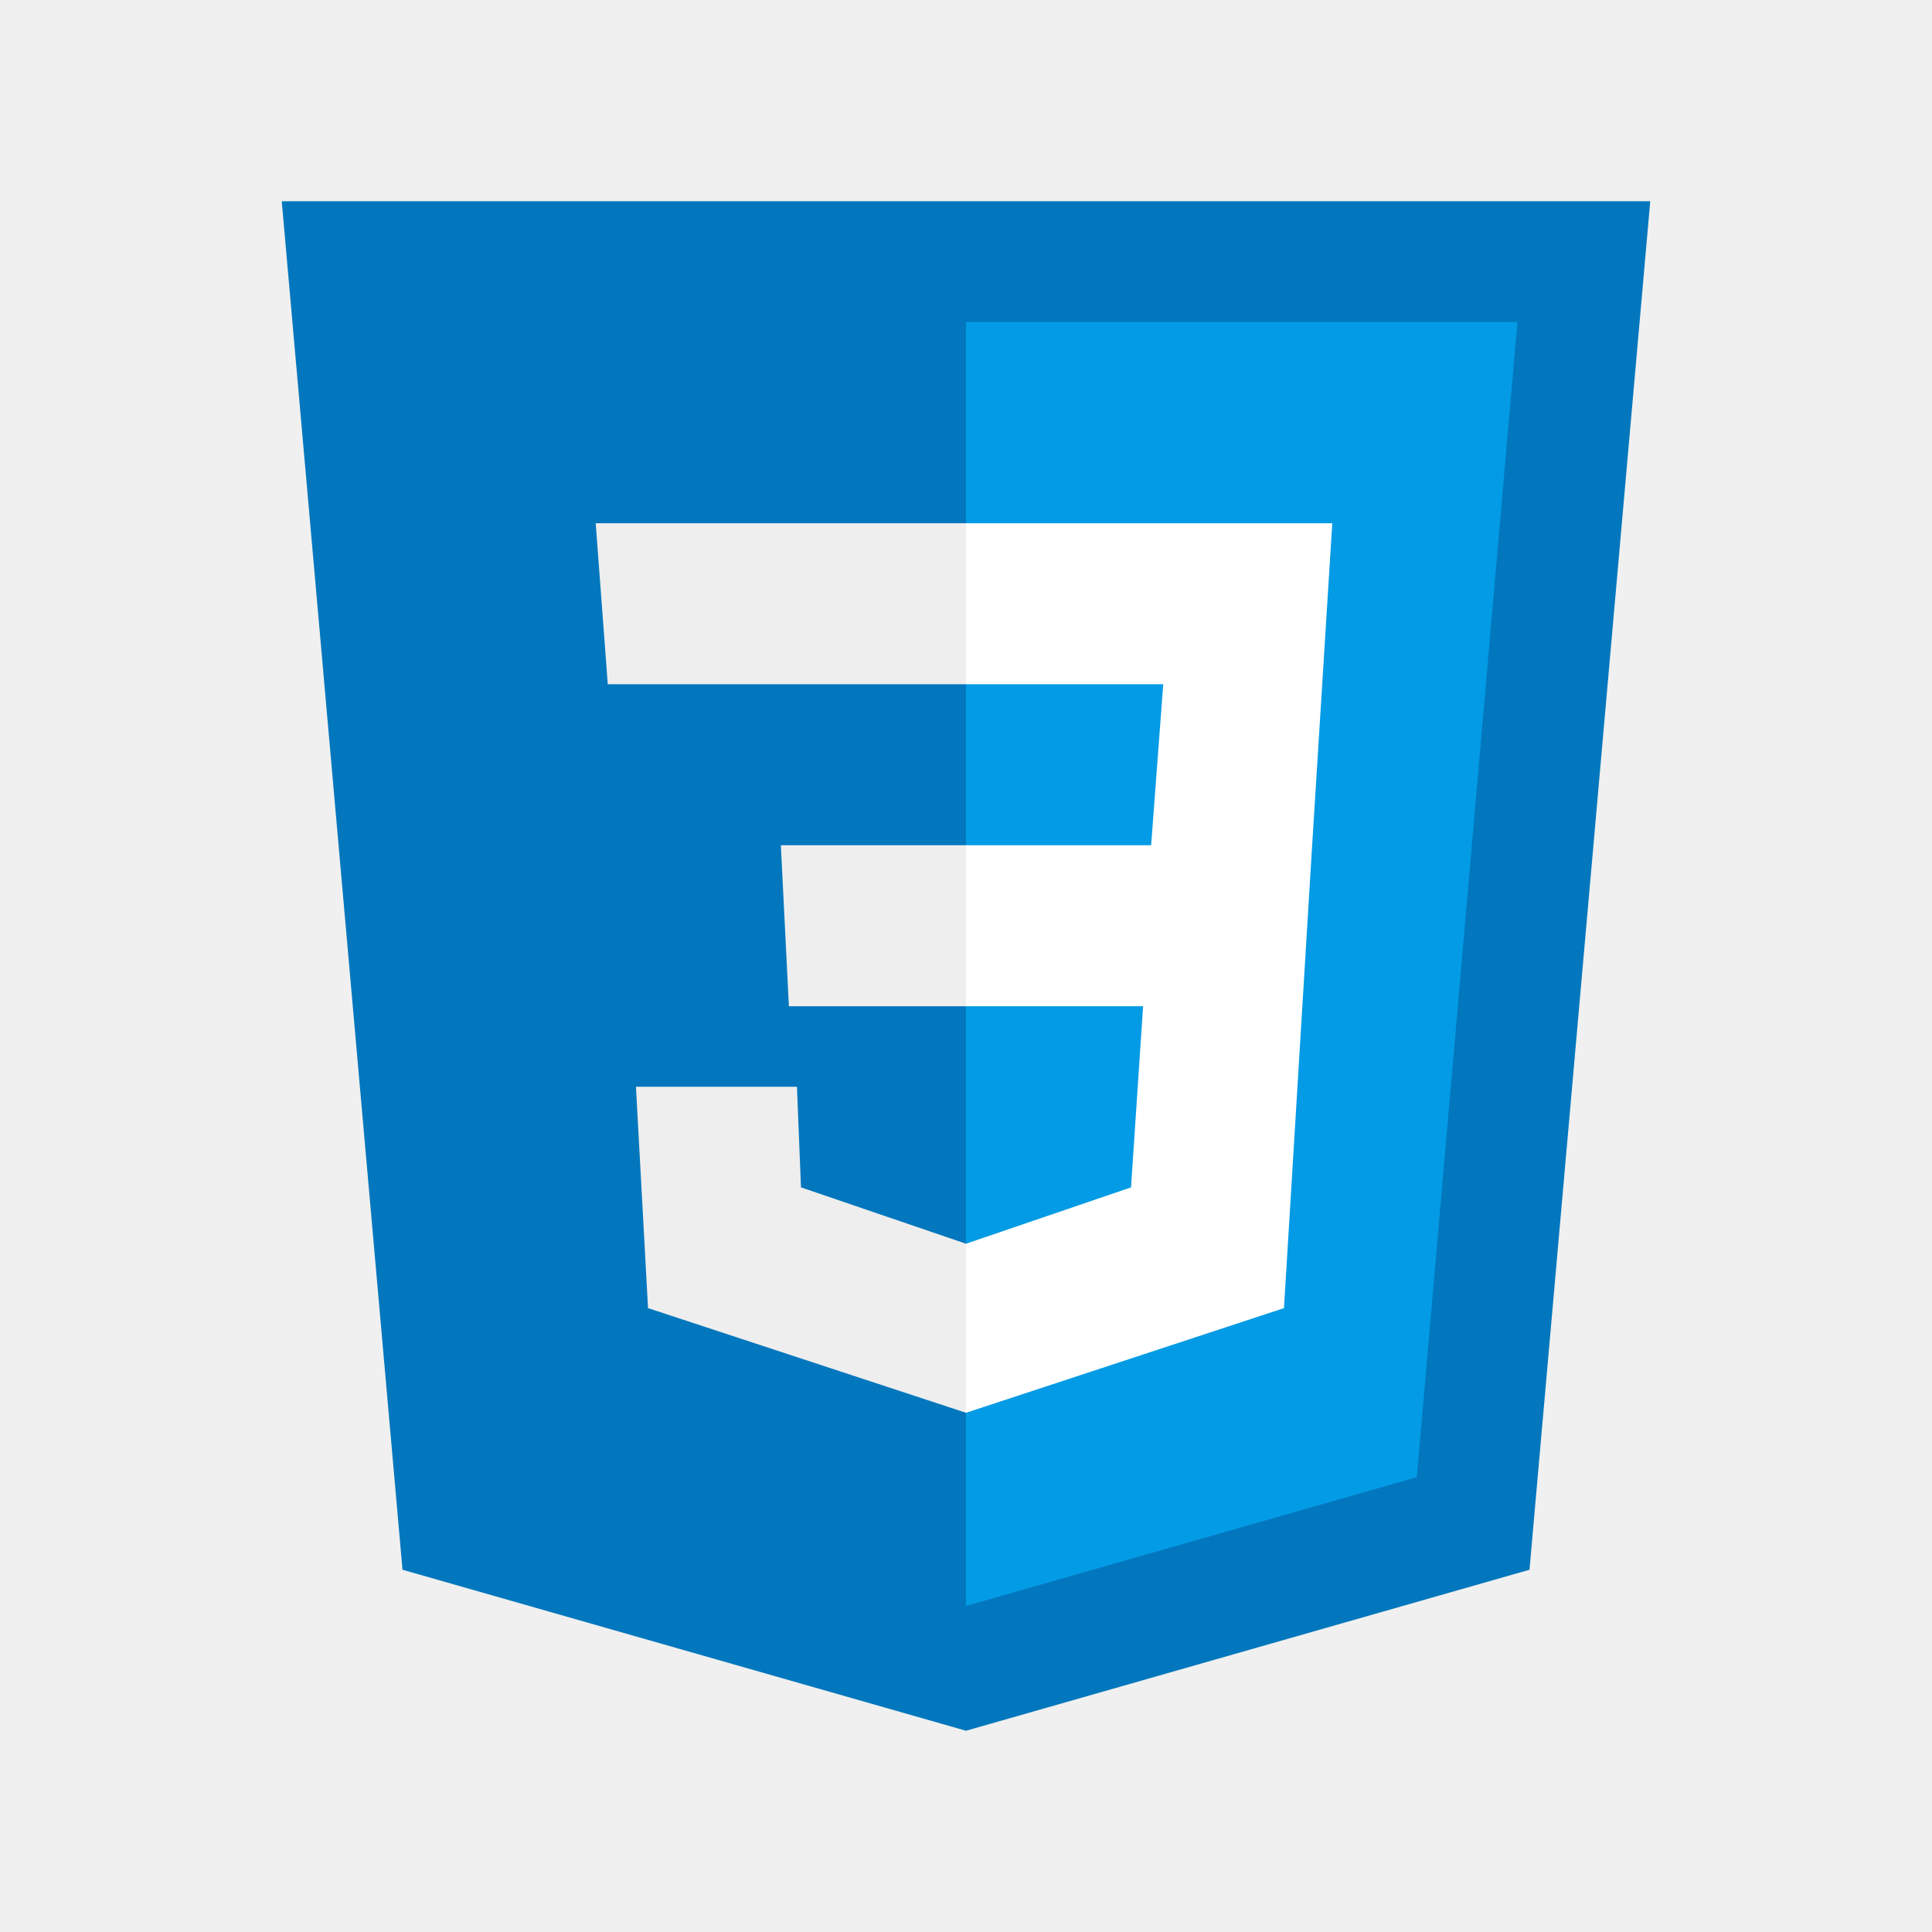
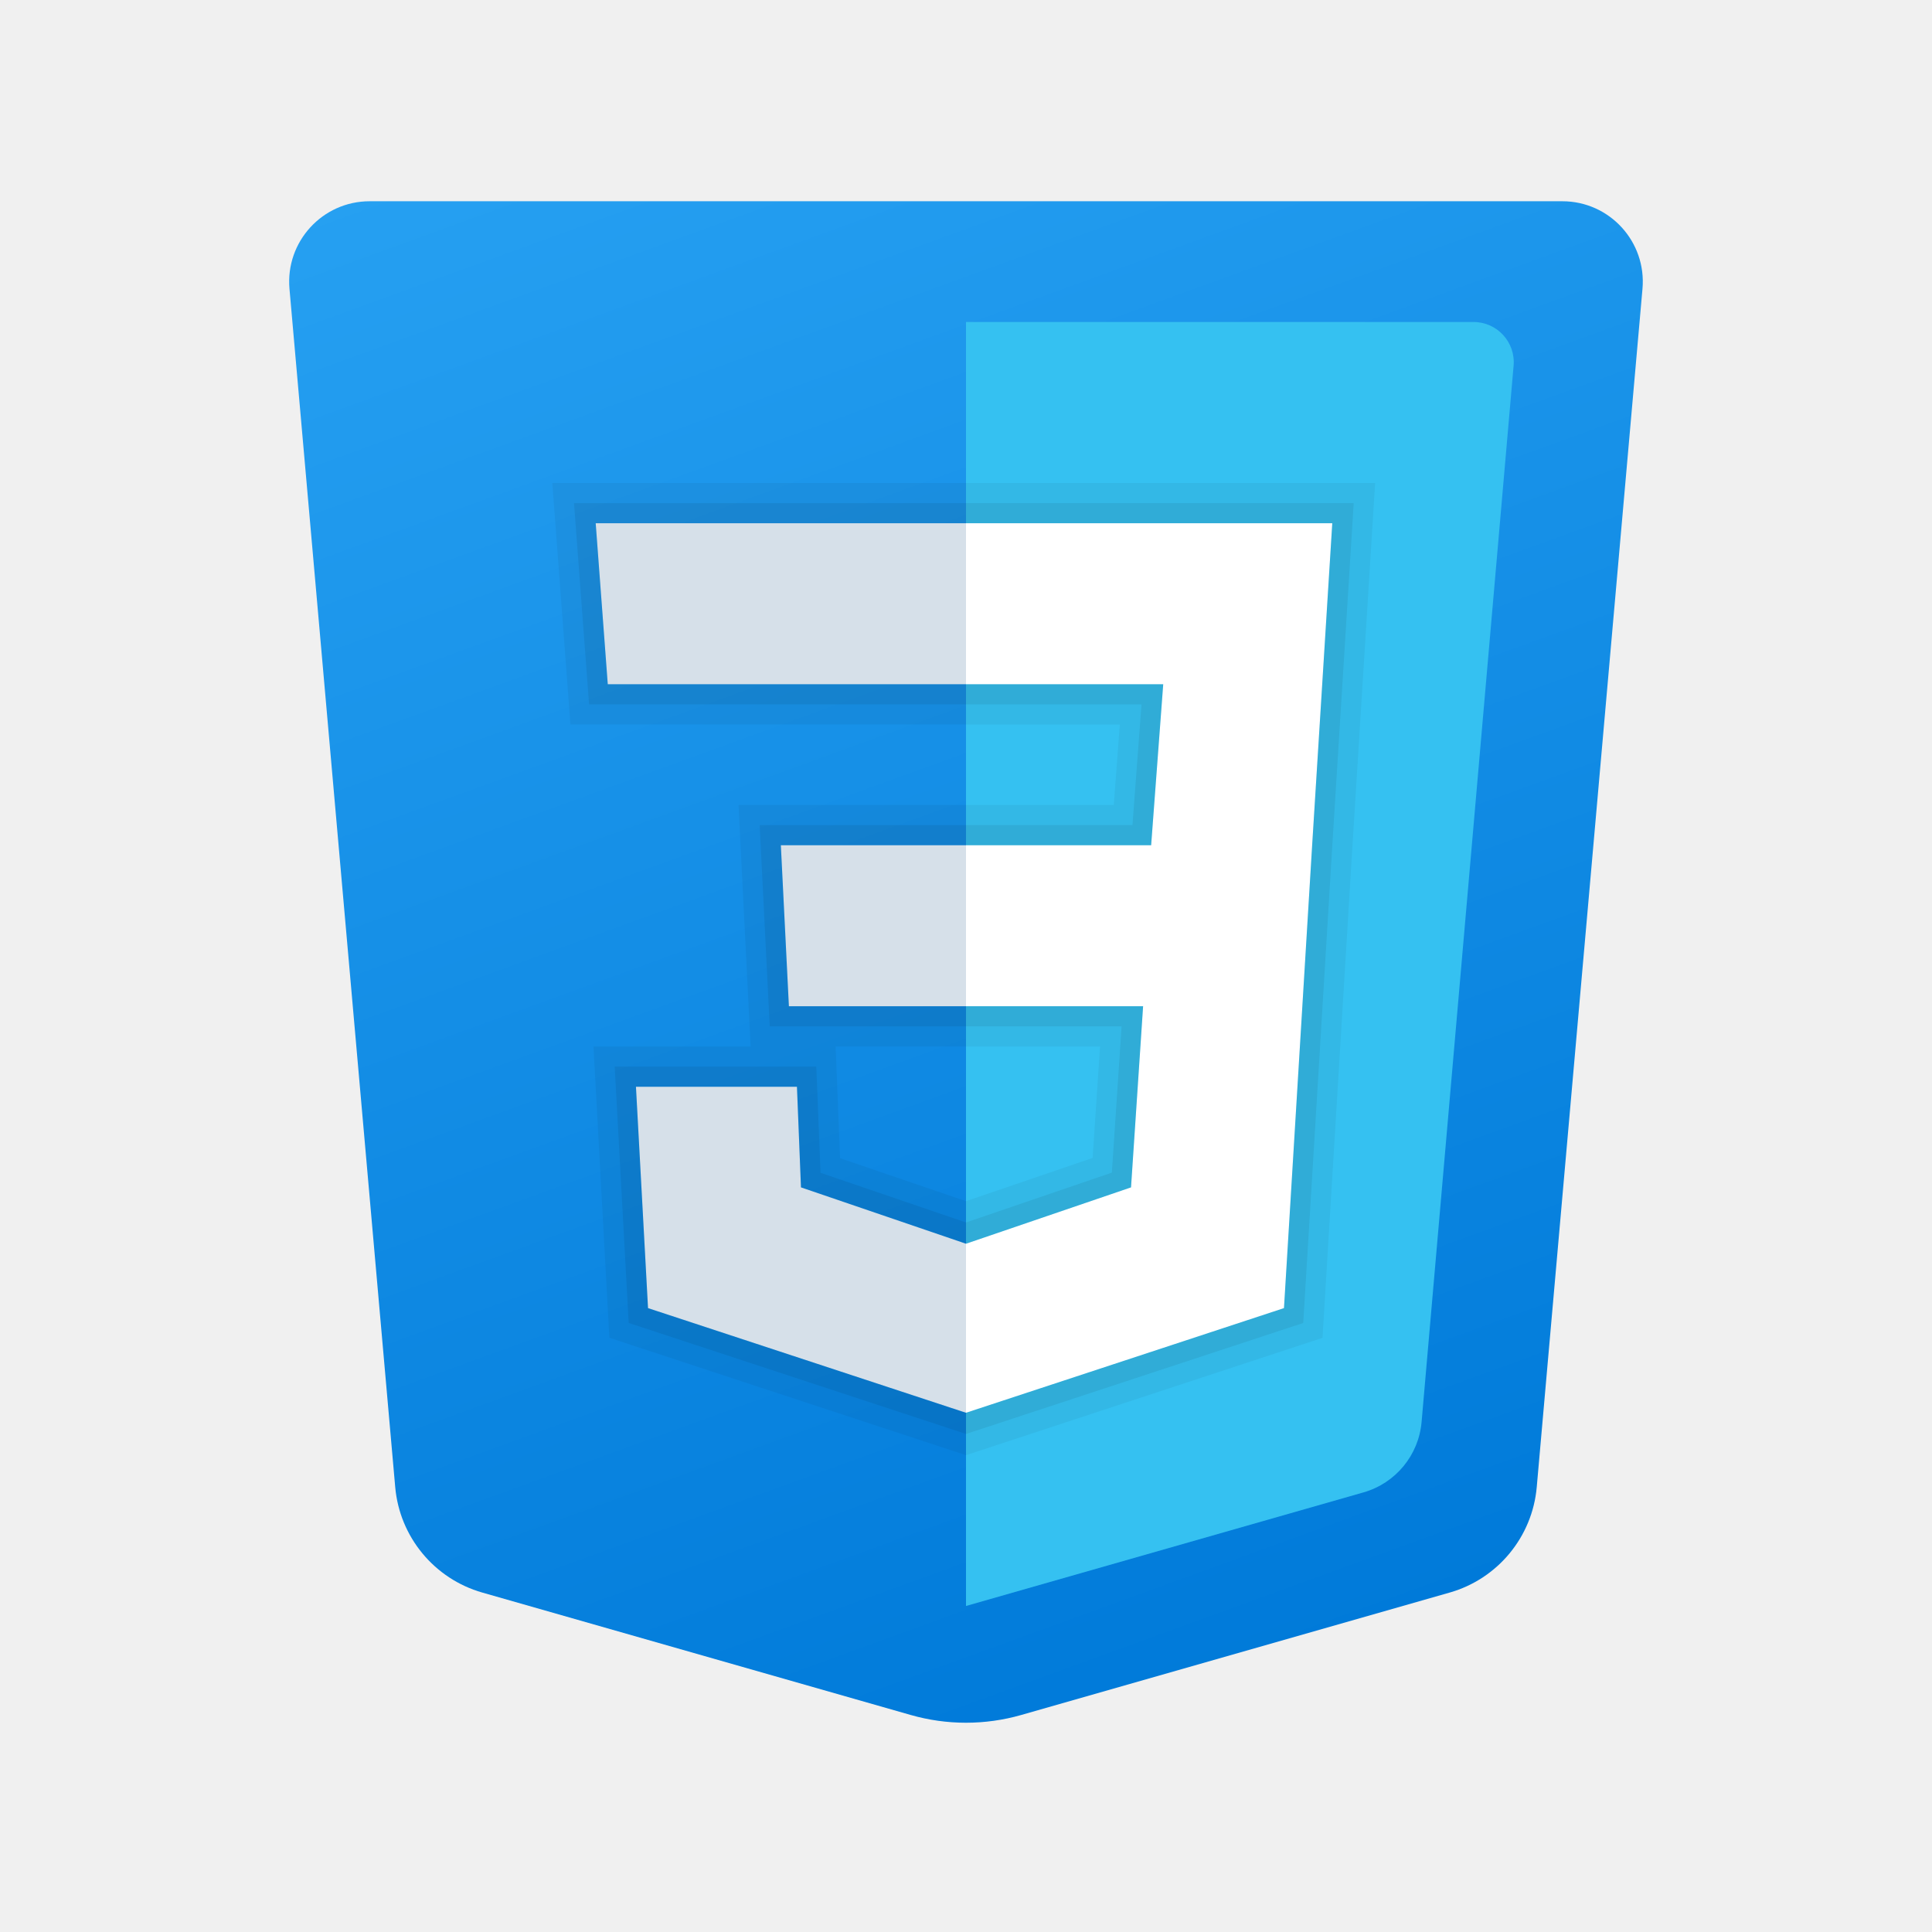
<svg xmlns="http://www.w3.org/2000/svg" viewBox="0 0 48 48" width="48px" height="48px">
-   <path fill="#0277BD" d="M41,5H7l3,34l14,4l14-4L41,5L41,5z" />
-   <path fill="#039BE5" d="M24 8L24 39.9 35.2 36.7 37.7 8z" />
-   <path fill="#FFF" d="M33.1 13L24 13 24 17 28.9 17 28.6 21 24 21 24 25 28.4 25 28.1 29.5 24 30.9 24 35.1 31.9 32.5 32.6 21 32.6 21z" />
-   <path fill="#EEE" d="M24,13v4h-8.9l-0.3-4H24z M19.4,21l0.2,4H24v-4H19.4z M19.8,27h-4l0.3,5.5l7.9,2.6v-4.2l-4.1-1.4L19.8,27z" />
+   <linearGradient id="TQDriqswrKwPOniLrPT12a" x1="16.33" x2="32.293" y1="-2.748" y2="41.109" gradientUnits="userSpaceOnUse">
+     <stop offset="0" stop-color="#2aa4f4" />
+     <stop offset="1" stop-color="#007ad9" />
+   </linearGradient>
+   <path fill="url(#TQDriqswrKwPOniLrPT12a)" d="M7.192,7.176l2.627,29.77c0.109,1.237,0.97,2.28,2.164,2.621l10.643,3.041 c0.898,0.257,1.849,0.257,2.747,0l10.643-3.041c1.194-0.341,2.055-1.383,2.164-2.621l2.627-29.77C40.911,6.006,39.99,5,38.816,5 H9.184C8.01,5,7.089,6.006,7.192,7.176z" />
+   <path fill="#35c1f1" d="M24,8v31.9l9.876-2.822c0.797-0.228,1.371-0.924,1.443-1.749l2.286-26.242 C37.656,8.502,37.196,8,36.609,8H24z" />
+   <path fill="#fff" d="M33.1,13H24v4h4.9l-0.3,4H24v4h4.4l-0.3,4.5L24,30.9v4.2l7.9-2.6L32.6,21l0,0L33.1,13z" />
+   <path fill="#d6e0e9" d="M24,13v4h-8.9l-0.3-4H24z M19.4,21l0.2,4H24v-4H19.4z M19.8,27h-4l0.3,5.5l7.9,2.6v-4.2l-4.1-1.4 L19.8,27z" />
+   <path d="M33.1,13l-0.5,8l-0.7,11.5L24,35.1l-7.9-2.6L15.8,27h4l0.1,2.5l4.1,1.4l4.1-1.4l0.3-4.5H24h-4.4l-0.2-4H24h4.6l0.3-4H24 h-8.9l-0.3-4H24H33.1 M34.164,12H33.1H24h-9.2h-1.078l0.081,1.075l0.3,4L14.172,18H15.1H24h3.822l-0.15,2H24h-4.6h-1.051 l0.052,1.05l0.2,4L18.649,26H15.8h-1.056l0.058,1.054l0.3,5.5l0.037,0.682l0.649,0.214l7.9,2.6L24,36.153l0.313-0.103l7.9-2.6 l0.644-0.212l0.041-0.677l0.7-11.5l0.5-7.998L34.164,12L34.164,12z M20.761,26H24h3.331l-0.185,2.769L24,29.843l-3.128-1.068 l-0.073-1.815L20.761,26L20.761,26z" opacity=".05" />
+   <path d="M33.1,13l-0.5,8l-0.7,11.5L24,35.1l-7.9-2.6L15.8,27h4l0.1,2.5l4.1,1.4l4.1-1.4l0.3-4.5H24h-4.4l-0.2-4H24h4.6l0.3-4H24 h-8.9l-0.3-4H24H33.1 M33.632,12.5H33.1H24h-9.2h-0.539l0.04,0.537l0.3,4l0.035,0.463H15.1H24h4.361l-0.225,3H24h-4.6h-0.526 l0.026,0.525l0.2,4l0.024,0.475H19.6H24h3.866l-0.242,3.634L24,30.372l-3.614-1.234L20.3,26.98L20.28,26.5H19.8h-4h-0.528 l0.029,0.527l0.3,5.5l0.019,0.341l0.324,0.107l7.9,2.6L24,35.626l0.156-0.051l7.9-2.6l0.322-0.106l0.021-0.339l0.7-11.5l0.5-7.999 L33.632,12.5L33.632,12.5z" opacity=".07" />
</svg>
